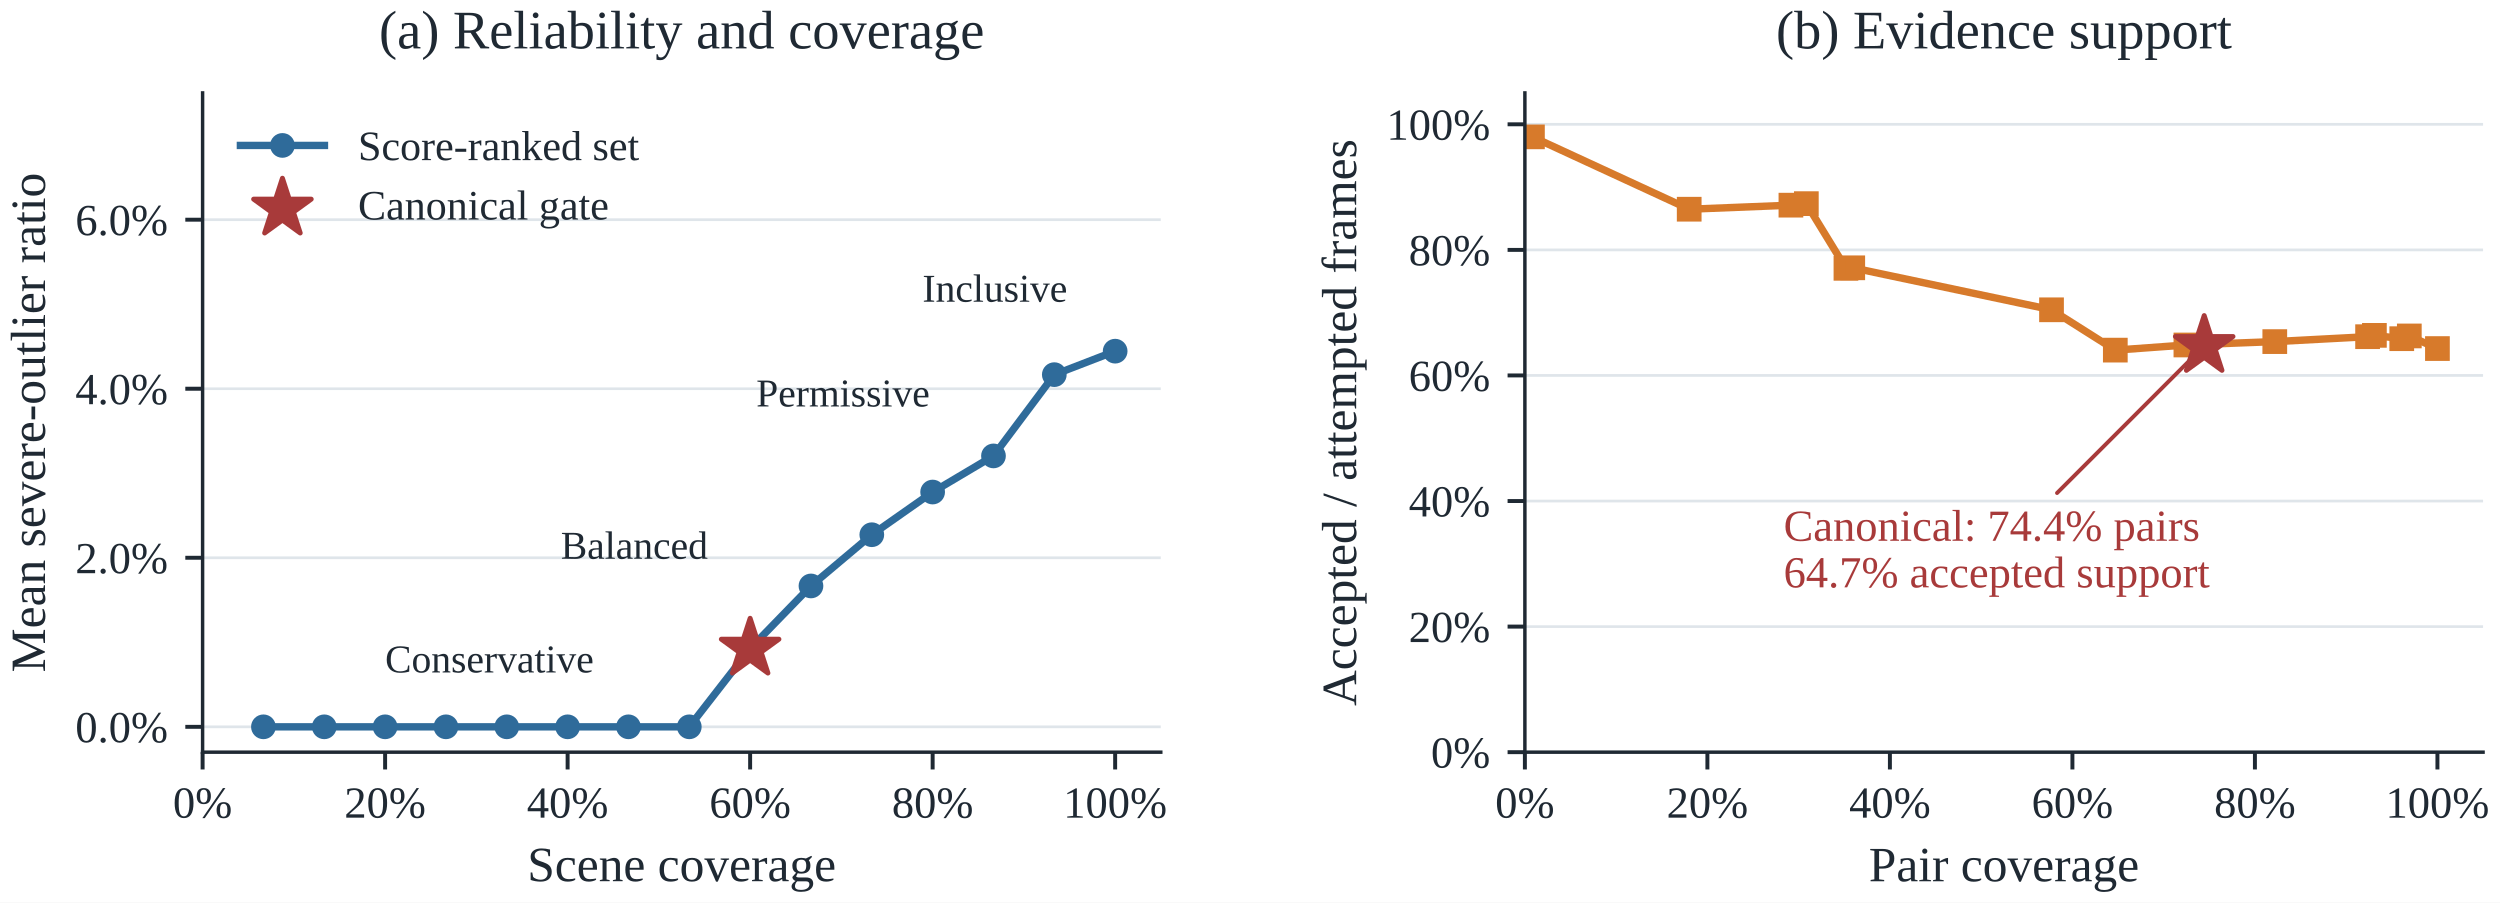
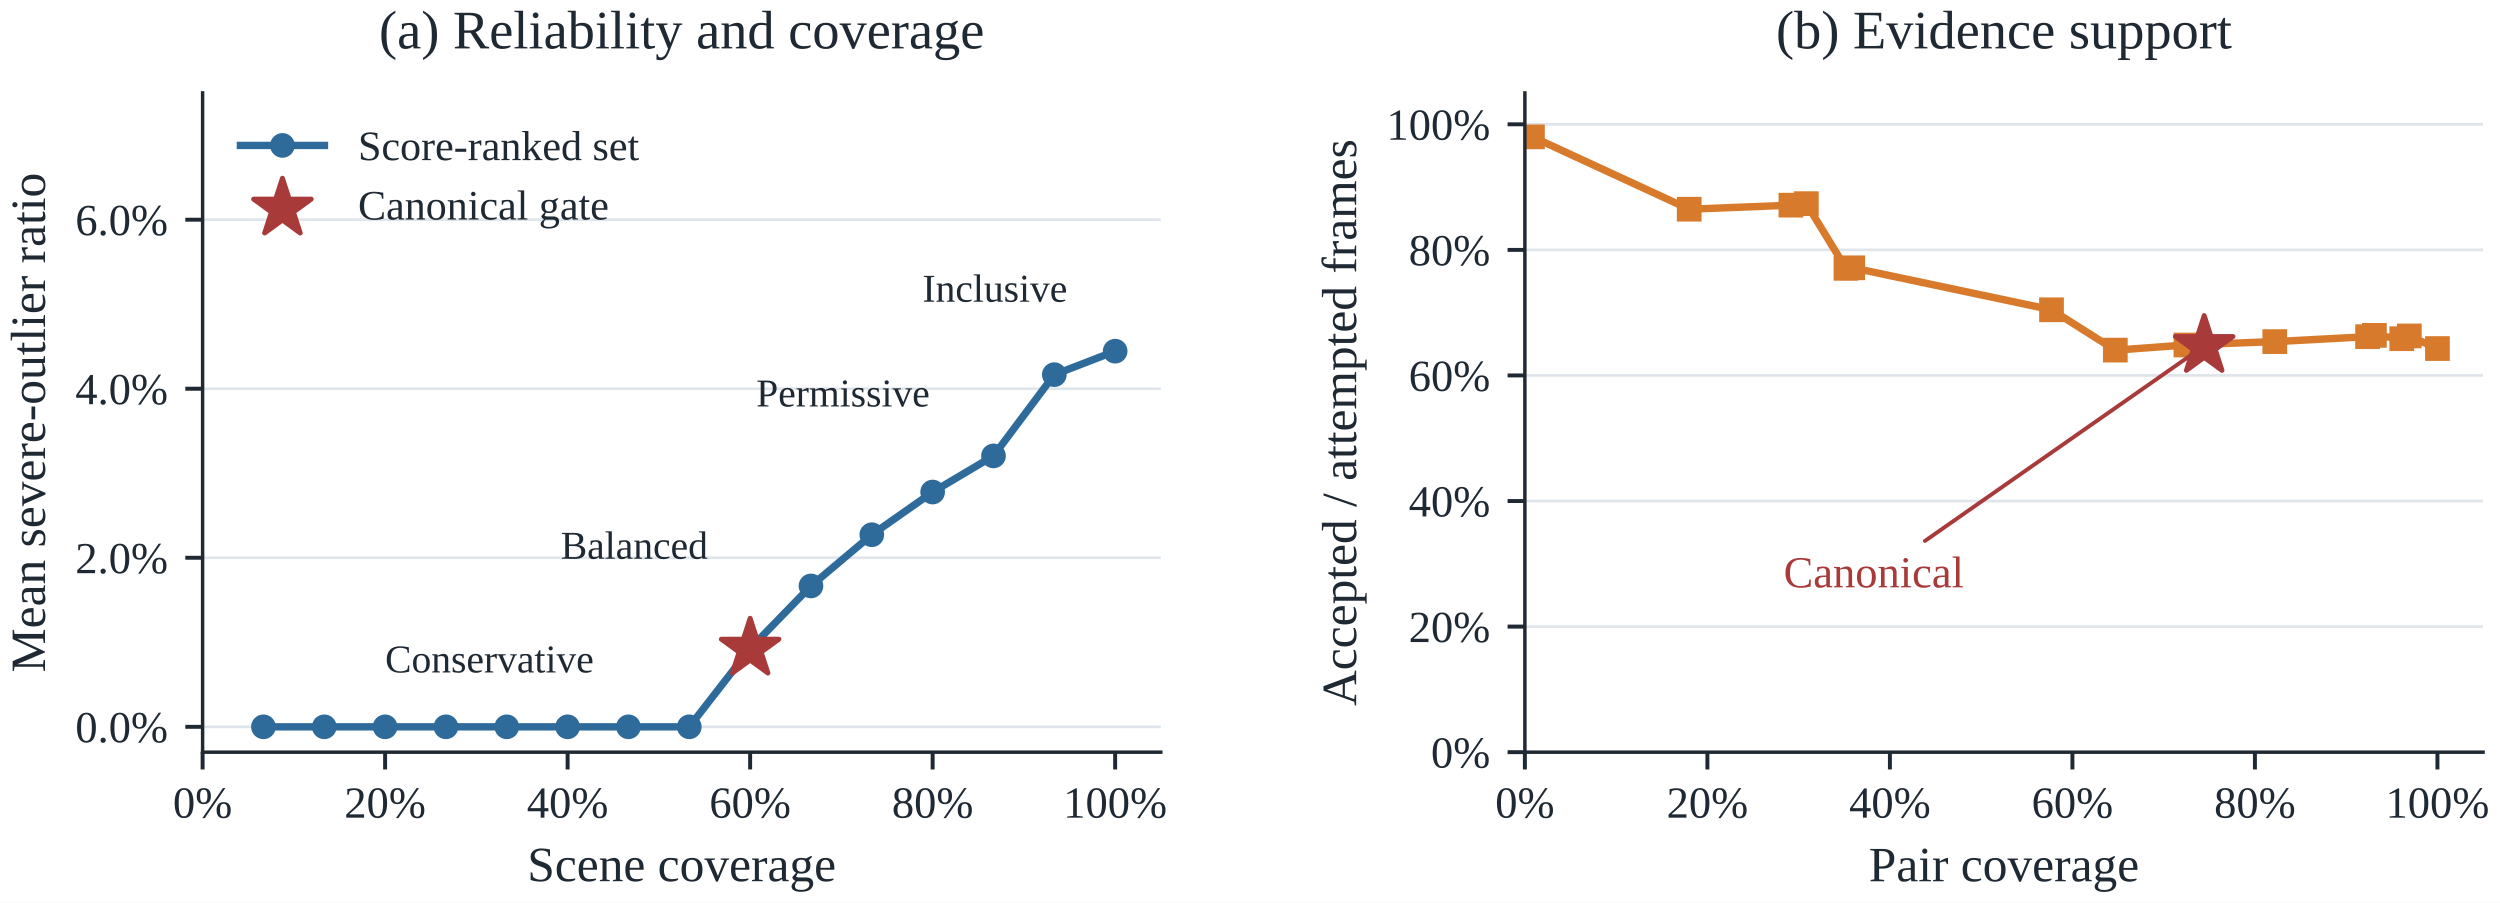
<svg xmlns="http://www.w3.org/2000/svg" xmlns:xlink="http://www.w3.org/1999/xlink" width="505.793pt" height="182.614pt" viewBox="0 0 505.793 182.614" version="1.1">
  <defs>
    <style type="text/css">*{stroke-linejoin: round; stroke-linecap: butt}</style>
  </defs>
  <g id="figure_1">
    <g id="patch_1">
      <path d="M 0 182.614 L 505.793 182.614 L 505.793 0 L 0 0 z " style="fill: #ffffff" />
    </g>
    <g id="axes_1">
      <g id="patch_2">
        <path d="M 40.99 152.178 L 234.845 152.178 L 234.845 18.798 L 40.99 18.798 z " style="fill: #ffffff" />
      </g>
      <g id="matplotlib.axis_1">
        <g id="xtick_1">
          <g id="line2d_1">
            <defs>
-               <path id="mc3424dc8ad" d="M 0 0 L 0 3.5 " style="stroke: #1f2933; stroke-width: 0.8" />
+               <path id="m20f955e5fd" d="M 0 0 L 0 3.5 " style="stroke: #1f2933; stroke-width: 0.8" />
            </defs>
            <g>
-               <use xlink:href="#mc3424dc8ad" x="40.99" y="152.178" style="fill: #1f2933; stroke: #1f2933; stroke-width: 0.8" />
+               <use xlink:href="#m20f955e5fd" x="40.99" y="152.178" style="fill: #1f2933; stroke: #1f2933; stroke-width: 0.8" />
            </g>
          </g>
          <g id="text_1">
            <text style="font-size: 9px; font-family: 'Times New Roman', 'DejaVu Serif', serif; text-anchor: middle; fill: #1f2933" x="40.99" y="165.428" transform="rotate(-0 40.98953 165.4275)">0%</text>
          </g>
        </g>
        <g id="xtick_2">
          <g id="line2d_2">
            <g>
-               <use xlink:href="#mc3424dc8ad" x="77.914" y="152.178" style="fill: #1f2933; stroke: #1f2933; stroke-width: 0.8" />
+               <use xlink:href="#m20f955e5fd" x="77.914" y="152.178" style="fill: #1f2933; stroke: #1f2933; stroke-width: 0.8" />
            </g>
          </g>
          <g id="text_2">
            <text style="font-size: 9px; font-family: 'Times New Roman', 'DejaVu Serif', serif; text-anchor: middle; fill: #1f2933" x="77.914" y="165.428" transform="rotate(-0 77.91438 165.4275)">20%</text>
          </g>
        </g>
        <g id="xtick_3">
          <g id="line2d_3">
            <g>
-               <use xlink:href="#mc3424dc8ad" x="114.839" y="152.178" style="fill: #1f2933; stroke: #1f2933; stroke-width: 0.8" />
+               <use xlink:href="#m20f955e5fd" x="114.839" y="152.178" style="fill: #1f2933; stroke: #1f2933; stroke-width: 0.8" />
            </g>
          </g>
          <g id="text_3">
            <text style="font-size: 9px; font-family: 'Times New Roman', 'DejaVu Serif', serif; text-anchor: middle; fill: #1f2933" x="114.839" y="165.428" transform="rotate(-0 114.8392 165.4275)">40%</text>
          </g>
        </g>
        <g id="xtick_4">
          <g id="line2d_4">
            <g>
-               <use xlink:href="#mc3424dc8ad" x="151.764" y="152.178" style="fill: #1f2933; stroke: #1f2933; stroke-width: 0.8" />
+               <use xlink:href="#m20f955e5fd" x="151.764" y="152.178" style="fill: #1f2933; stroke: #1f2933; stroke-width: 0.8" />
            </g>
          </g>
          <g id="text_4">
            <text style="font-size: 9px; font-family: 'Times New Roman', 'DejaVu Serif', serif; text-anchor: middle; fill: #1f2933" x="151.764" y="165.428" transform="rotate(-0 151.7641 165.4275)">60%</text>
          </g>
        </g>
        <g id="xtick_5">
          <g id="line2d_5">
            <g>
-               <use xlink:href="#mc3424dc8ad" x="188.689" y="152.178" style="fill: #1f2933; stroke: #1f2933; stroke-width: 0.8" />
+               <use xlink:href="#m20f955e5fd" x="188.689" y="152.178" style="fill: #1f2933; stroke: #1f2933; stroke-width: 0.8" />
            </g>
          </g>
          <g id="text_5">
            <text style="font-size: 9px; font-family: 'Times New Roman', 'DejaVu Serif', serif; text-anchor: middle; fill: #1f2933" x="188.689" y="165.428" transform="rotate(-0 188.6889 165.4275)">80%</text>
          </g>
        </g>
        <g id="xtick_6">
          <g id="line2d_6">
            <g>
-               <use xlink:href="#mc3424dc8ad" x="225.614" y="152.178" style="fill: #1f2933; stroke: #1f2933; stroke-width: 0.8" />
+               <use xlink:href="#m20f955e5fd" x="225.614" y="152.178" style="fill: #1f2933; stroke: #1f2933; stroke-width: 0.8" />
            </g>
          </g>
          <g id="text_6">
            <text style="font-size: 9px; font-family: 'Times New Roman', 'DejaVu Serif', serif; text-anchor: middle; fill: #1f2933" x="225.614" y="165.428" transform="rotate(-0 225.6138 165.4275)">100%</text>
          </g>
        </g>
        <g id="text_7">
          <text style="font-size: 10px; font-family: 'Times New Roman', 'DejaVu Serif', serif; text-anchor: middle; fill: #1f2933" x="137.917" y="178.278" transform="rotate(-0 137.9173 178.2777)">Scene coverage</text>
        </g>
      </g>
      <g id="matplotlib.axis_2">
        <g id="ytick_1">
          <g id="line2d_7">
-             <path d="M 40.99 147.048 L 234.845 147.048 " clip-path="url(#pa9e31ccce8)" style="fill: none; stroke: #d9e0e6; stroke-opacity: 0.85; stroke-width: 0.55; stroke-linecap: square" />
+             <path d="M 40.99 147.048 L 234.845 147.048 " clip-path="url(#p5c7370c238)" style="fill: none; stroke: #d9e0e6; stroke-opacity: 0.85; stroke-width: 0.55; stroke-linecap: square" />
          </g>
          <g id="line2d_8">
            <defs>
-               <path id="mea20b254ae" d="M 0 0 L -3.5 0 " style="stroke: #1f2933; stroke-width: 0.8" />
+               <path id="m988c5d1827" d="M 0 0 L -3.5 0 " style="stroke: #1f2933; stroke-width: 0.8" />
            </defs>
            <g>
-               <use xlink:href="#mea20b254ae" x="40.99" y="147.048" style="fill: #1f2933; stroke: #1f2933; stroke-width: 0.8" />
+               <use xlink:href="#m988c5d1827" x="40.99" y="147.048" style="fill: #1f2933; stroke: #1f2933; stroke-width: 0.8" />
            </g>
          </g>
          <g id="text_8">
            <text style="font-size: 9px; font-family: 'Times New Roman', 'DejaVu Serif', serif; text-anchor: end; fill: #1f2933" x="33.99" y="150.173" transform="rotate(-0 33.98953 150.1728)">0.0%</text>
          </g>
        </g>
        <g id="ytick_2">
          <g id="line2d_9">
-             <path d="M 40.99 112.848 L 234.845 112.848 " clip-path="url(#pa9e31ccce8)" style="fill: none; stroke: #d9e0e6; stroke-opacity: 0.85; stroke-width: 0.55; stroke-linecap: square" />
+             <path d="M 40.99 112.848 L 234.845 112.848 " clip-path="url(#p5c7370c238)" style="fill: none; stroke: #d9e0e6; stroke-opacity: 0.85; stroke-width: 0.55; stroke-linecap: square" />
          </g>
          <g id="line2d_10">
            <g>
-               <use xlink:href="#mea20b254ae" x="40.99" y="112.848" style="fill: #1f2933; stroke: #1f2933; stroke-width: 0.8" />
+               <use xlink:href="#m988c5d1827" x="40.99" y="112.848" style="fill: #1f2933; stroke: #1f2933; stroke-width: 0.8" />
            </g>
          </g>
          <g id="text_9">
            <text style="font-size: 9px; font-family: 'Times New Roman', 'DejaVu Serif', serif; text-anchor: end; fill: #1f2933" x="33.99" y="115.973" transform="rotate(-0 33.98953 115.9728)">2.0%</text>
          </g>
        </g>
        <g id="ytick_3">
          <g id="line2d_11">
-             <path d="M 40.99 78.648 L 234.845 78.648 " clip-path="url(#pa9e31ccce8)" style="fill: none; stroke: #d9e0e6; stroke-opacity: 0.85; stroke-width: 0.55; stroke-linecap: square" />
+             <path d="M 40.99 78.648 L 234.845 78.648 " clip-path="url(#p5c7370c238)" style="fill: none; stroke: #d9e0e6; stroke-opacity: 0.85; stroke-width: 0.55; stroke-linecap: square" />
          </g>
          <g id="line2d_12">
            <g>
-               <use xlink:href="#mea20b254ae" x="40.99" y="78.648" style="fill: #1f2933; stroke: #1f2933; stroke-width: 0.8" />
+               <use xlink:href="#m988c5d1827" x="40.99" y="78.648" style="fill: #1f2933; stroke: #1f2933; stroke-width: 0.8" />
            </g>
          </g>
          <g id="text_10">
            <text style="font-size: 9px; font-family: 'Times New Roman', 'DejaVu Serif', serif; text-anchor: end; fill: #1f2933" x="33.99" y="81.773" transform="rotate(-0 33.98953 81.77281)">4.0%</text>
          </g>
        </g>
        <g id="ytick_4">
          <g id="line2d_13">
-             <path d="M 40.99 44.448 L 234.845 44.448 " clip-path="url(#pa9e31ccce8)" style="fill: none; stroke: #d9e0e6; stroke-opacity: 0.85; stroke-width: 0.55; stroke-linecap: square" />
+             <path d="M 40.99 44.448 L 234.845 44.448 " clip-path="url(#p5c7370c238)" style="fill: none; stroke: #d9e0e6; stroke-opacity: 0.85; stroke-width: 0.55; stroke-linecap: square" />
          </g>
          <g id="line2d_14">
            <g>
-               <use xlink:href="#mea20b254ae" x="40.99" y="44.448" style="fill: #1f2933; stroke: #1f2933; stroke-width: 0.8" />
+               <use xlink:href="#m988c5d1827" x="40.99" y="44.448" style="fill: #1f2933; stroke: #1f2933; stroke-width: 0.8" />
            </g>
          </g>
          <g id="text_11">
            <text style="font-size: 9px; font-family: 'Times New Roman', 'DejaVu Serif', serif; text-anchor: end; fill: #1f2933" x="33.99" y="47.573" transform="rotate(-0 33.98953 47.57281)">6.0%</text>
          </g>
        </g>
        <g id="text_12">
          <text style="font-size: 10px; font-family: 'Times New Roman', 'DejaVu Serif', serif; text-anchor: middle; fill: #1f2933" x="9.104" y="85.488" transform="rotate(-90 9.10375 85.48812)">Mean severe-outlier ratio</text>
        </g>
      </g>
      <g id="line2d_15">
-         <path d="M 53.298 147.048 L 65.606 147.048 L 77.914 147.048 L 90.223 147.048 L 102.531 147.048 L 114.839 147.048 L 127.148 147.048 L 139.456 147.048 L 151.764 131.215 L 164.072 118.548 L 176.381 108.184 L 188.689 99.548 L 200.997 92.24 L 213.305 75.798 L 225.614 71.048 " clip-path="url(#pa9e31ccce8)" style="fill: none; stroke: #2f6b9a; stroke-width: 1.5; stroke-linecap: square" />
+         <path d="M 53.298 147.048 L 65.606 147.048 L 77.914 147.048 L 90.223 147.048 L 102.531 147.048 L 114.839 147.048 L 127.148 147.048 L 139.456 147.048 L 151.764 131.215 L 164.072 118.548 L 176.381 108.184 L 188.689 99.548 L 200.997 92.24 L 213.305 75.798 L 225.614 71.048 " clip-path="url(#p5c7370c238)" style="fill: none; stroke: #2f6b9a; stroke-width: 1.5; stroke-linecap: square" />
        <defs>
-           <path id="ma7b1a59440" d="M 0 2 C 0.53 2 1.039 1.789 1.414 1.414 C 1.789 1.039 2 0.53 2 0 C 2 -0.53 1.789 -1.039 1.414 -1.414 C 1.039 -1.789 0.53 -2 0 -2 C -0.53 -2 -1.039 -1.789 -1.414 -1.414 C -1.789 -1.039 -2 -0.53 -2 0 C -2 0.53 -1.789 1.039 -1.414 1.414 C -1.039 1.789 -0.53 2 0 2 z " style="stroke: #2f6b9a" />
+           <path id="mc84e847765" d="M 0 2 C 0.53 2 1.039 1.789 1.414 1.414 C 1.789 1.039 2 0.53 2 0 C 2 -0.53 1.789 -1.039 1.414 -1.414 C 1.039 -1.789 0.53 -2 0 -2 C -0.53 -2 -1.039 -1.789 -1.414 -1.414 C -1.789 -1.039 -2 -0.53 -2 0 C -2 0.53 -1.789 1.039 -1.414 1.414 C -1.039 1.789 -0.53 2 0 2 z " style="stroke: #2f6b9a" />
        </defs>
-         <g clip-path="url(#pa9e31ccce8)">
-           <use xlink:href="#ma7b1a59440" x="53.298" y="147.048" style="fill: #2f6b9a; stroke: #2f6b9a" />
-           <use xlink:href="#ma7b1a59440" x="65.606" y="147.048" style="fill: #2f6b9a; stroke: #2f6b9a" />
-           <use xlink:href="#ma7b1a59440" x="77.914" y="147.048" style="fill: #2f6b9a; stroke: #2f6b9a" />
-           <use xlink:href="#ma7b1a59440" x="90.223" y="147.048" style="fill: #2f6b9a; stroke: #2f6b9a" />
-           <use xlink:href="#ma7b1a59440" x="102.531" y="147.048" style="fill: #2f6b9a; stroke: #2f6b9a" />
-           <use xlink:href="#ma7b1a59440" x="114.839" y="147.048" style="fill: #2f6b9a; stroke: #2f6b9a" />
-           <use xlink:href="#ma7b1a59440" x="127.148" y="147.048" style="fill: #2f6b9a; stroke: #2f6b9a" />
-           <use xlink:href="#ma7b1a59440" x="139.456" y="147.048" style="fill: #2f6b9a; stroke: #2f6b9a" />
-           <use xlink:href="#ma7b1a59440" x="151.764" y="131.215" style="fill: #2f6b9a; stroke: #2f6b9a" />
-           <use xlink:href="#ma7b1a59440" x="164.072" y="118.548" style="fill: #2f6b9a; stroke: #2f6b9a" />
-           <use xlink:href="#ma7b1a59440" x="176.381" y="108.184" style="fill: #2f6b9a; stroke: #2f6b9a" />
-           <use xlink:href="#ma7b1a59440" x="188.689" y="99.548" style="fill: #2f6b9a; stroke: #2f6b9a" />
-           <use xlink:href="#ma7b1a59440" x="200.997" y="92.24" style="fill: #2f6b9a; stroke: #2f6b9a" />
-           <use xlink:href="#ma7b1a59440" x="213.305" y="75.798" style="fill: #2f6b9a; stroke: #2f6b9a" />
-           <use xlink:href="#ma7b1a59440" x="225.614" y="71.048" style="fill: #2f6b9a; stroke: #2f6b9a" />
+         <g clip-path="url(#p5c7370c238)">
+           <use xlink:href="#mc84e847765" x="53.298" y="147.048" style="fill: #2f6b9a; stroke: #2f6b9a" />
+           <use xlink:href="#mc84e847765" x="65.606" y="147.048" style="fill: #2f6b9a; stroke: #2f6b9a" />
+           <use xlink:href="#mc84e847765" x="77.914" y="147.048" style="fill: #2f6b9a; stroke: #2f6b9a" />
+           <use xlink:href="#mc84e847765" x="90.223" y="147.048" style="fill: #2f6b9a; stroke: #2f6b9a" />
+           <use xlink:href="#mc84e847765" x="102.531" y="147.048" style="fill: #2f6b9a; stroke: #2f6b9a" />
+           <use xlink:href="#mc84e847765" x="114.839" y="147.048" style="fill: #2f6b9a; stroke: #2f6b9a" />
+           <use xlink:href="#mc84e847765" x="127.148" y="147.048" style="fill: #2f6b9a; stroke: #2f6b9a" />
+           <use xlink:href="#mc84e847765" x="139.456" y="147.048" style="fill: #2f6b9a; stroke: #2f6b9a" />
+           <use xlink:href="#mc84e847765" x="151.764" y="131.215" style="fill: #2f6b9a; stroke: #2f6b9a" />
+           <use xlink:href="#mc84e847765" x="164.072" y="118.548" style="fill: #2f6b9a; stroke: #2f6b9a" />
+           <use xlink:href="#mc84e847765" x="176.381" y="108.184" style="fill: #2f6b9a; stroke: #2f6b9a" />
+           <use xlink:href="#mc84e847765" x="188.689" y="99.548" style="fill: #2f6b9a; stroke: #2f6b9a" />
+           <use xlink:href="#mc84e847765" x="200.997" y="92.24" style="fill: #2f6b9a; stroke: #2f6b9a" />
+           <use xlink:href="#mc84e847765" x="213.305" y="75.798" style="fill: #2f6b9a; stroke: #2f6b9a" />
+           <use xlink:href="#mc84e847765" x="225.614" y="71.048" style="fill: #2f6b9a; stroke: #2f6b9a" />
        </g>
      </g>
      <g id="patch_3">
        <path d="M 40.99 152.178 L 40.99 18.798 " style="fill: none; stroke: #1f2933; stroke-width: 0.7; stroke-linejoin: miter; stroke-linecap: square" />
      </g>
      <g id="patch_4">
        <path d="M 40.99 152.178 L 234.845 152.178 " style="fill: none; stroke: #1f2933; stroke-width: 0.7; stroke-linejoin: miter; stroke-linecap: square" />
      </g>
      <g id="text_13">
        <text style="font-size: 8px; font-family: 'Times New Roman', 'DejaVu Serif', serif; text-anchor: start; fill: #1f2933" x="77.914" y="136.048" transform="rotate(-0 77.91438 136.0481)">Conservative</text>
      </g>
      <g id="text_14">
        <text style="font-size: 8px; font-family: 'Times New Roman', 'DejaVu Serif', serif; text-anchor: start; fill: #1f2933" x="113.456" y="113.048" transform="rotate(-0 113.4558 113.0481)">Balanced</text>
      </g>
      <g id="text_15">
        <text style="font-size: 8px; font-family: 'Times New Roman', 'DejaVu Serif', serif; text-anchor: start; fill: #1f2933" x="152.997" y="82.24" transform="rotate(-0 152.9972 82.24043)">Permissive</text>
      </g>
      <g id="text_16">
        <text style="font-size: 8px; font-family: 'Times New Roman', 'DejaVu Serif', serif; text-anchor: start; fill: #1f2933" x="186.614" y="61.048" transform="rotate(-0 186.6138 61.04812)">Inclusive</text>
      </g>
      <g id="text_17">
        <text style="font-size: 11px; font-family: 'Times New Roman', 'DejaVu Serif', serif; text-anchor: middle; fill: #1f2933" x="137.917" y="9.798" transform="rotate(-0 137.9173 9.798125)">(a) Reliability and coverage</text>
      </g>
      <g id="PathCollection_1">
        <defs>
-           <path id="m1c7195721b" d="M 0 -6.124 L -1.375 -1.892 L -5.824 -1.892 L -2.225 0.723 L -3.599 4.954 L -0 2.339 L 3.599 4.954 L 2.225 0.723 L 5.824 -1.892 L 1.375 -1.892 z " style="stroke: #a83a3a" />
+           <path id="m97093d3f0e" d="M 0 -6.124 L -1.375 -1.892 L -5.824 -1.892 L -2.225 0.723 L -3.599 4.954 L -0 2.339 L 3.599 4.954 L 2.225 0.723 L 5.824 -1.892 L 1.375 -1.892 z " style="stroke: #a83a3a" />
        </defs>
-         <g clip-path="url(#pa9e31ccce8)">
-           <use xlink:href="#m1c7195721b" x="151.764" y="131.215" style="fill: #a83a3a; stroke: #a83a3a" />
+         <g clip-path="url(#p5c7370c238)">
+           <use xlink:href="#m97093d3f0e" x="151.764" y="131.215" style="fill: #a83a3a; stroke: #a83a3a" />
        </g>
      </g>
      <g id="legend_1">
        <g id="line2d_16">
          <path d="M 48.64 29.423 L 57.14 29.423 L 65.64 29.423 " style="fill: none; stroke: #2f6b9a; stroke-width: 1.5; stroke-linecap: square" />
          <g>
-             <use xlink:href="#ma7b1a59440" x="57.14" y="29.423" style="fill: #2f6b9a; stroke: #2f6b9a" />
+             <use xlink:href="#mc84e847765" x="57.14" y="29.423" style="fill: #2f6b9a; stroke: #2f6b9a" />
          </g>
        </g>
        <g id="text_18">
          <text style="font-size: 8.5px; font-family: 'Times New Roman', 'DejaVu Serif', serif; text-anchor: start; fill: #1f2933" x="72.44" y="32.398" transform="rotate(-0 72.43953 32.39813)">Score-ranked set</text>
        </g>
        <g id="PathCollection_2">
          <g>
-             <use xlink:href="#m1c7195721b" x="57.14" y="42.185" style="fill: #a83a3a; stroke: #a83a3a" />
+             <use xlink:href="#m97093d3f0e" x="57.14" y="42.185" style="fill: #a83a3a; stroke: #a83a3a" />
          </g>
        </g>
        <g id="text_19">
          <text style="font-size: 8.5px; font-family: 'Times New Roman', 'DejaVu Serif', serif; text-anchor: start; fill: #1f2933" x="72.44" y="44.416" transform="rotate(-0 72.43953 44.41633)">Canonical gate</text>
        </g>
      </g>
    </g>
    <g id="axes_2">
      <g id="patch_5">
        <path d="M 308.51 152.178 L 502.366 152.178 L 502.366 18.798 L 308.51 18.798 z " style="fill: #ffffff" />
      </g>
      <g id="matplotlib.axis_3">
        <g id="xtick_7">
          <g id="line2d_17">
            <g>
-               <use xlink:href="#mc3424dc8ad" x="308.51" y="152.178" style="fill: #1f2933; stroke: #1f2933; stroke-width: 0.8" />
+               <use xlink:href="#m20f955e5fd" x="308.51" y="152.178" style="fill: #1f2933; stroke: #1f2933; stroke-width: 0.8" />
            </g>
          </g>
          <g id="text_20">
            <text style="font-size: 9px; font-family: 'Times New Roman', 'DejaVu Serif', serif; text-anchor: middle; fill: #1f2933" x="308.51" y="165.428" transform="rotate(-0 308.5101 165.4275)">0%</text>
          </g>
        </g>
        <g id="xtick_8">
          <g id="line2d_18">
            <g>
-               <use xlink:href="#mc3424dc8ad" x="345.435" y="152.178" style="fill: #1f2933; stroke: #1f2933; stroke-width: 0.8" />
+               <use xlink:href="#m20f955e5fd" x="345.435" y="152.178" style="fill: #1f2933; stroke: #1f2933; stroke-width: 0.8" />
            </g>
          </g>
          <g id="text_21">
            <text style="font-size: 9px; font-family: 'Times New Roman', 'DejaVu Serif', serif; text-anchor: middle; fill: #1f2933" x="345.435" y="165.428" transform="rotate(-0 345.4349 165.4275)">20%</text>
          </g>
        </g>
        <g id="xtick_9">
          <g id="line2d_19">
            <g>
-               <use xlink:href="#mc3424dc8ad" x="382.36" y="152.178" style="fill: #1f2933; stroke: #1f2933; stroke-width: 0.8" />
+               <use xlink:href="#m20f955e5fd" x="382.36" y="152.178" style="fill: #1f2933; stroke: #1f2933; stroke-width: 0.8" />
            </g>
          </g>
          <g id="text_22">
            <text style="font-size: 9px; font-family: 'Times New Roman', 'DejaVu Serif', serif; text-anchor: middle; fill: #1f2933" x="382.36" y="165.428" transform="rotate(-0 382.3598 165.4275)">40%</text>
          </g>
        </g>
        <g id="xtick_10">
          <g id="line2d_20">
            <g>
-               <use xlink:href="#mc3424dc8ad" x="419.285" y="152.178" style="fill: #1f2933; stroke: #1f2933; stroke-width: 0.8" />
+               <use xlink:href="#m20f955e5fd" x="419.285" y="152.178" style="fill: #1f2933; stroke: #1f2933; stroke-width: 0.8" />
            </g>
          </g>
          <g id="text_23">
            <text style="font-size: 9px; font-family: 'Times New Roman', 'DejaVu Serif', serif; text-anchor: middle; fill: #1f2933" x="419.285" y="165.428" transform="rotate(-0 419.2846 165.4275)">60%</text>
          </g>
        </g>
        <g id="xtick_11">
          <g id="line2d_21">
            <g>
-               <use xlink:href="#mc3424dc8ad" x="456.209" y="152.178" style="fill: #1f2933; stroke: #1f2933; stroke-width: 0.8" />
+               <use xlink:href="#m20f955e5fd" x="456.209" y="152.178" style="fill: #1f2933; stroke: #1f2933; stroke-width: 0.8" />
            </g>
          </g>
          <g id="text_24">
            <text style="font-size: 9px; font-family: 'Times New Roman', 'DejaVu Serif', serif; text-anchor: middle; fill: #1f2933" x="456.209" y="165.428" transform="rotate(-0 456.2095 165.4275)">80%</text>
          </g>
        </g>
        <g id="xtick_12">
          <g id="line2d_22">
            <g>
-               <use xlink:href="#mc3424dc8ad" x="493.134" y="152.178" style="fill: #1f2933; stroke: #1f2933; stroke-width: 0.8" />
+               <use xlink:href="#m20f955e5fd" x="493.134" y="152.178" style="fill: #1f2933; stroke: #1f2933; stroke-width: 0.8" />
            </g>
          </g>
          <g id="text_25">
            <text style="font-size: 9px; font-family: 'Times New Roman', 'DejaVu Serif', serif; text-anchor: middle; fill: #1f2933" x="493.134" y="165.428" transform="rotate(-0 493.1343 165.4275)">100%</text>
          </g>
        </g>
        <g id="text_26">
          <text style="font-size: 10px; font-family: 'Times New Roman', 'DejaVu Serif', serif; text-anchor: middle; fill: #1f2933" x="405.438" y="178.296" transform="rotate(-0 405.4378 178.2964)">Pair coverage</text>
        </g>
      </g>
      <g id="matplotlib.axis_4">
        <g id="ytick_5">
          <g id="line2d_23">
-             <path d="M 308.51 152.178 L 502.366 152.178 " clip-path="url(#p9a6d2892c8)" style="fill: none; stroke: #d9e0e6; stroke-opacity: 0.85; stroke-width: 0.55; stroke-linecap: square" />
+             <path d="M 308.51 152.178 L 502.366 152.178 " clip-path="url(#p1e7b1f5545)" style="fill: none; stroke: #d9e0e6; stroke-opacity: 0.85; stroke-width: 0.55; stroke-linecap: square" />
          </g>
          <g id="line2d_24">
            <g>
-               <use xlink:href="#mea20b254ae" x="308.51" y="152.178" style="fill: #1f2933; stroke: #1f2933; stroke-width: 0.8" />
+               <use xlink:href="#m988c5d1827" x="308.51" y="152.178" style="fill: #1f2933; stroke: #1f2933; stroke-width: 0.8" />
            </g>
          </g>
          <g id="text_27">
            <text style="font-size: 9px; font-family: 'Times New Roman', 'DejaVu Serif', serif; text-anchor: end; fill: #1f2933" x="301.51" y="155.303" transform="rotate(-0 301.5101 155.3028)">0%</text>
          </g>
        </g>
        <g id="ytick_6">
          <g id="line2d_25">
-             <path d="M 308.51 126.772 L 502.366 126.772 " clip-path="url(#p9a6d2892c8)" style="fill: none; stroke: #d9e0e6; stroke-opacity: 0.85; stroke-width: 0.55; stroke-linecap: square" />
+             <path d="M 308.51 126.772 L 502.366 126.772 " clip-path="url(#p1e7b1f5545)" style="fill: none; stroke: #d9e0e6; stroke-opacity: 0.85; stroke-width: 0.55; stroke-linecap: square" />
          </g>
          <g id="line2d_26">
            <g>
-               <use xlink:href="#mea20b254ae" x="308.51" y="126.772" style="fill: #1f2933; stroke: #1f2933; stroke-width: 0.8" />
+               <use xlink:href="#m988c5d1827" x="308.51" y="126.772" style="fill: #1f2933; stroke: #1f2933; stroke-width: 0.8" />
            </g>
          </g>
          <g id="text_28">
            <text style="font-size: 9px; font-family: 'Times New Roman', 'DejaVu Serif', serif; text-anchor: end; fill: #1f2933" x="301.51" y="129.897" transform="rotate(-0 301.5101 129.8971)">20%</text>
          </g>
        </g>
        <g id="ytick_7">
          <g id="line2d_27">
-             <path d="M 308.51 101.367 L 502.366 101.367 " clip-path="url(#p9a6d2892c8)" style="fill: none; stroke: #d9e0e6; stroke-opacity: 0.85; stroke-width: 0.55; stroke-linecap: square" />
+             <path d="M 308.51 101.367 L 502.366 101.367 " clip-path="url(#p1e7b1f5545)" style="fill: none; stroke: #d9e0e6; stroke-opacity: 0.85; stroke-width: 0.55; stroke-linecap: square" />
          </g>
          <g id="line2d_28">
            <g>
-               <use xlink:href="#mea20b254ae" x="308.51" y="101.367" style="fill: #1f2933; stroke: #1f2933; stroke-width: 0.8" />
+               <use xlink:href="#m988c5d1827" x="308.51" y="101.367" style="fill: #1f2933; stroke: #1f2933; stroke-width: 0.8" />
            </g>
          </g>
          <g id="text_29">
            <text style="font-size: 9px; font-family: 'Times New Roman', 'DejaVu Serif', serif; text-anchor: end; fill: #1f2933" x="301.51" y="104.491" transform="rotate(-0 301.5101 104.4914)">40%</text>
          </g>
        </g>
        <g id="ytick_8">
          <g id="line2d_29">
-             <path d="M 308.51 75.961 L 502.366 75.961 " clip-path="url(#p9a6d2892c8)" style="fill: none; stroke: #d9e0e6; stroke-opacity: 0.85; stroke-width: 0.55; stroke-linecap: square" />
+             <path d="M 308.51 75.961 L 502.366 75.961 " clip-path="url(#p1e7b1f5545)" style="fill: none; stroke: #d9e0e6; stroke-opacity: 0.85; stroke-width: 0.55; stroke-linecap: square" />
          </g>
          <g id="line2d_30">
            <g>
-               <use xlink:href="#mea20b254ae" x="308.51" y="75.961" style="fill: #1f2933; stroke: #1f2933; stroke-width: 0.8" />
+               <use xlink:href="#m988c5d1827" x="308.51" y="75.961" style="fill: #1f2933; stroke: #1f2933; stroke-width: 0.8" />
            </g>
          </g>
          <g id="text_30">
            <text style="font-size: 9px; font-family: 'Times New Roman', 'DejaVu Serif', serif; text-anchor: end; fill: #1f2933" x="301.51" y="79.086" transform="rotate(-0 301.5101 79.08567)">60%</text>
          </g>
        </g>
        <g id="ytick_9">
          <g id="line2d_31">
-             <path d="M 308.51 50.555 L 502.366 50.555 " clip-path="url(#p9a6d2892c8)" style="fill: none; stroke: #d9e0e6; stroke-opacity: 0.85; stroke-width: 0.55; stroke-linecap: square" />
+             <path d="M 308.51 50.555 L 502.366 50.555 " clip-path="url(#p1e7b1f5545)" style="fill: none; stroke: #d9e0e6; stroke-opacity: 0.85; stroke-width: 0.55; stroke-linecap: square" />
          </g>
          <g id="line2d_32">
            <g>
-               <use xlink:href="#mea20b254ae" x="308.51" y="50.555" style="fill: #1f2933; stroke: #1f2933; stroke-width: 0.8" />
+               <use xlink:href="#m988c5d1827" x="308.51" y="50.555" style="fill: #1f2933; stroke: #1f2933; stroke-width: 0.8" />
            </g>
          </g>
          <g id="text_31">
            <text style="font-size: 9px; font-family: 'Times New Roman', 'DejaVu Serif', serif; text-anchor: end; fill: #1f2933" x="301.51" y="53.68" transform="rotate(-0 301.5101 53.67995)">80%</text>
          </g>
        </g>
        <g id="ytick_10">
          <g id="line2d_33">
-             <path d="M 308.51 25.15 L 502.366 25.15 " clip-path="url(#p9a6d2892c8)" style="fill: none; stroke: #d9e0e6; stroke-opacity: 0.85; stroke-width: 0.55; stroke-linecap: square" />
+             <path d="M 308.51 25.15 L 502.366 25.15 " clip-path="url(#p1e7b1f5545)" style="fill: none; stroke: #d9e0e6; stroke-opacity: 0.85; stroke-width: 0.55; stroke-linecap: square" />
          </g>
          <g id="line2d_34">
            <g>
-               <use xlink:href="#mea20b254ae" x="308.51" y="25.15" style="fill: #1f2933; stroke: #1f2933; stroke-width: 0.8" />
+               <use xlink:href="#m988c5d1827" x="308.51" y="25.15" style="fill: #1f2933; stroke: #1f2933; stroke-width: 0.8" />
            </g>
          </g>
          <g id="text_32">
            <text style="font-size: 9px; font-family: 'Times New Roman', 'DejaVu Serif', serif; text-anchor: end; fill: #1f2933" x="301.51" y="28.274" transform="rotate(-0 301.5101 28.27424)">100%</text>
          </g>
        </g>
        <g id="text_33">
          <text style="font-size: 10px; font-family: 'Times New Roman', 'DejaVu Serif', serif; text-anchor: middle; fill: #1f2933" x="274.374" y="85.488" transform="rotate(-90 274.3743 85.48812)">Accepted / attempted frames</text>
        </g>
      </g>
      <g id="line2d_35">
-         <path d="M 310.039 27.69 L 341.753 42.328 L 362.335 41.509 L 365.454 41.2 L 373.466 54.288 L 374.843 54.182 L 415.058 62.678 L 427.964 70.836 L 442.246 69.797 L 460.228 69.112 L 479.005 68.118 L 480.382 67.85 L 485.917 68.524 L 487.446 67.967 L 493.134 70.519 " clip-path="url(#p9a6d2892c8)" style="fill: none; stroke: #d77a2b; stroke-width: 1.5; stroke-linecap: square" />
+         <path d="M 310.039 27.69 L 341.753 42.328 L 362.335 41.509 L 365.454 41.2 L 373.466 54.288 L 374.843 54.182 L 415.058 62.678 L 427.964 70.836 L 442.246 69.797 L 460.228 69.112 L 479.005 68.118 L 480.382 67.85 L 485.917 68.524 L 487.446 67.967 L 493.134 70.519 " clip-path="url(#p1e7b1f5545)" style="fill: none; stroke: #d77a2b; stroke-width: 1.5; stroke-linecap: square" />
        <defs>
-           <path id="m4cb3cae21e" d="M -2 2 L 2 2 L 2 -2 L -2 -2 z " style="stroke: #d77a2b; stroke-linejoin: miter" />
+           <path id="ma7f209ebc5" d="M -2 2 L 2 2 L 2 -2 L -2 -2 z " style="stroke: #d77a2b; stroke-linejoin: miter" />
        </defs>
-         <g clip-path="url(#p9a6d2892c8)">
-           <use xlink:href="#m4cb3cae21e" x="310.039" y="27.69" style="fill: #d77a2b; stroke: #d77a2b; stroke-linejoin: miter" />
-           <use xlink:href="#m4cb3cae21e" x="341.753" y="42.328" style="fill: #d77a2b; stroke: #d77a2b; stroke-linejoin: miter" />
-           <use xlink:href="#m4cb3cae21e" x="362.335" y="41.509" style="fill: #d77a2b; stroke: #d77a2b; stroke-linejoin: miter" />
-           <use xlink:href="#m4cb3cae21e" x="365.454" y="41.2" style="fill: #d77a2b; stroke: #d77a2b; stroke-linejoin: miter" />
-           <use xlink:href="#m4cb3cae21e" x="373.466" y="54.288" style="fill: #d77a2b; stroke: #d77a2b; stroke-linejoin: miter" />
-           <use xlink:href="#m4cb3cae21e" x="374.843" y="54.182" style="fill: #d77a2b; stroke: #d77a2b; stroke-linejoin: miter" />
-           <use xlink:href="#m4cb3cae21e" x="415.058" y="62.678" style="fill: #d77a2b; stroke: #d77a2b; stroke-linejoin: miter" />
-           <use xlink:href="#m4cb3cae21e" x="427.964" y="70.836" style="fill: #d77a2b; stroke: #d77a2b; stroke-linejoin: miter" />
-           <use xlink:href="#m4cb3cae21e" x="442.246" y="69.797" style="fill: #d77a2b; stroke: #d77a2b; stroke-linejoin: miter" />
-           <use xlink:href="#m4cb3cae21e" x="460.228" y="69.112" style="fill: #d77a2b; stroke: #d77a2b; stroke-linejoin: miter" />
-           <use xlink:href="#m4cb3cae21e" x="479.005" y="68.118" style="fill: #d77a2b; stroke: #d77a2b; stroke-linejoin: miter" />
-           <use xlink:href="#m4cb3cae21e" x="480.382" y="67.85" style="fill: #d77a2b; stroke: #d77a2b; stroke-linejoin: miter" />
-           <use xlink:href="#m4cb3cae21e" x="485.917" y="68.524" style="fill: #d77a2b; stroke: #d77a2b; stroke-linejoin: miter" />
-           <use xlink:href="#m4cb3cae21e" x="487.446" y="67.967" style="fill: #d77a2b; stroke: #d77a2b; stroke-linejoin: miter" />
-           <use xlink:href="#m4cb3cae21e" x="493.134" y="70.519" style="fill: #d77a2b; stroke: #d77a2b; stroke-linejoin: miter" />
+         <g clip-path="url(#p1e7b1f5545)">
+           <use xlink:href="#ma7f209ebc5" x="310.039" y="27.69" style="fill: #d77a2b; stroke: #d77a2b; stroke-linejoin: miter" />
+           <use xlink:href="#ma7f209ebc5" x="341.753" y="42.328" style="fill: #d77a2b; stroke: #d77a2b; stroke-linejoin: miter" />
+           <use xlink:href="#ma7f209ebc5" x="362.335" y="41.509" style="fill: #d77a2b; stroke: #d77a2b; stroke-linejoin: miter" />
+           <use xlink:href="#ma7f209ebc5" x="365.454" y="41.2" style="fill: #d77a2b; stroke: #d77a2b; stroke-linejoin: miter" />
+           <use xlink:href="#ma7f209ebc5" x="373.466" y="54.288" style="fill: #d77a2b; stroke: #d77a2b; stroke-linejoin: miter" />
+           <use xlink:href="#ma7f209ebc5" x="374.843" y="54.182" style="fill: #d77a2b; stroke: #d77a2b; stroke-linejoin: miter" />
+           <use xlink:href="#ma7f209ebc5" x="415.058" y="62.678" style="fill: #d77a2b; stroke: #d77a2b; stroke-linejoin: miter" />
+           <use xlink:href="#ma7f209ebc5" x="427.964" y="70.836" style="fill: #d77a2b; stroke: #d77a2b; stroke-linejoin: miter" />
+           <use xlink:href="#ma7f209ebc5" x="442.246" y="69.797" style="fill: #d77a2b; stroke: #d77a2b; stroke-linejoin: miter" />
+           <use xlink:href="#ma7f209ebc5" x="460.228" y="69.112" style="fill: #d77a2b; stroke: #d77a2b; stroke-linejoin: miter" />
+           <use xlink:href="#ma7f209ebc5" x="479.005" y="68.118" style="fill: #d77a2b; stroke: #d77a2b; stroke-linejoin: miter" />
+           <use xlink:href="#ma7f209ebc5" x="480.382" y="67.85" style="fill: #d77a2b; stroke: #d77a2b; stroke-linejoin: miter" />
+           <use xlink:href="#ma7f209ebc5" x="485.917" y="68.524" style="fill: #d77a2b; stroke: #d77a2b; stroke-linejoin: miter" />
+           <use xlink:href="#ma7f209ebc5" x="487.446" y="67.967" style="fill: #d77a2b; stroke: #d77a2b; stroke-linejoin: miter" />
+           <use xlink:href="#ma7f209ebc5" x="493.134" y="70.519" style="fill: #d77a2b; stroke: #d77a2b; stroke-linejoin: miter" />
        </g>
      </g>
      <g id="patch_6">
        <path d="M 308.51 152.178 L 308.51 18.798 " style="fill: none; stroke: #1f2933; stroke-width: 0.7; stroke-linejoin: miter; stroke-linecap: square" />
      </g>
      <g id="patch_7">
        <path d="M 308.51 152.178 L 502.366 152.178 " style="fill: none; stroke: #1f2933; stroke-width: 0.7; stroke-linejoin: miter; stroke-linecap: square" />
      </g>
      <g id="patch_8">
-         <path d="M 416.177 99.743 Q 430.354 85.566 444.531 71.389 " style="fill: none; stroke: #a83a3a; stroke-width: 0.8; stroke-linecap: round" />
+         <path d="M 389.45 109.438 Q 416.879 90.278 444.308 71.118 " style="fill: none; stroke: #a83a3a; stroke-width: 0.8; stroke-linecap: round" />
      </g>
      <g id="text_34">
-         <text style="font-size: 9px; font-family: 'Times New Roman', 'DejaVu Serif', serif; fill: #a83a3a" transform="translate(360.851 109.4087)">Canonical: 74.4% pairs</text>
-         <text style="font-size: 9px; font-family: 'Times New Roman', 'DejaVu Serif', serif; fill: #a83a3a" transform="translate(360.851 118.8331)">64.7% accepted support</text>
+         <text style="font-size: 9px; font-family: 'Times New Roman', 'DejaVu Serif', serif; text-anchor: start; fill: #a83a3a" x="360.851" y="118.833" transform="rotate(-0 360.851 118.8331)">Canonical</text>
      </g>
      <g id="text_35">
        <text style="font-size: 11px; font-family: 'Times New Roman', 'DejaVu Serif', serif; text-anchor: middle; fill: #1f2933" x="405.438" y="9.798" transform="rotate(-0 405.4378 9.798125)">(b) Evidence support</text>
      </g>
      <g id="PathCollection_3">
-         <g clip-path="url(#p9a6d2892c8)">
-           <use xlink:href="#m1c7195721b" x="445.946" y="69.973" style="fill: #a83a3a; stroke: #a83a3a" />
+         <g clip-path="url(#p1e7b1f5545)">
+           <use xlink:href="#m97093d3f0e" x="445.946" y="69.973" style="fill: #a83a3a; stroke: #a83a3a" />
        </g>
      </g>
    </g>
  </g>
  <defs>
-     <clipPath id="pa9e31ccce8">
+     <clipPath id="p5c7370c238">
      <rect x="40.99" y="18.798" width="193.855" height="133.38" />
    </clipPath>
-     <clipPath id="p9a6d2892c8">
+     <clipPath id="p1e7b1f5545">
      <rect x="308.51" y="18.798" width="193.855" height="133.38" />
    </clipPath>
  </defs>
</svg>
